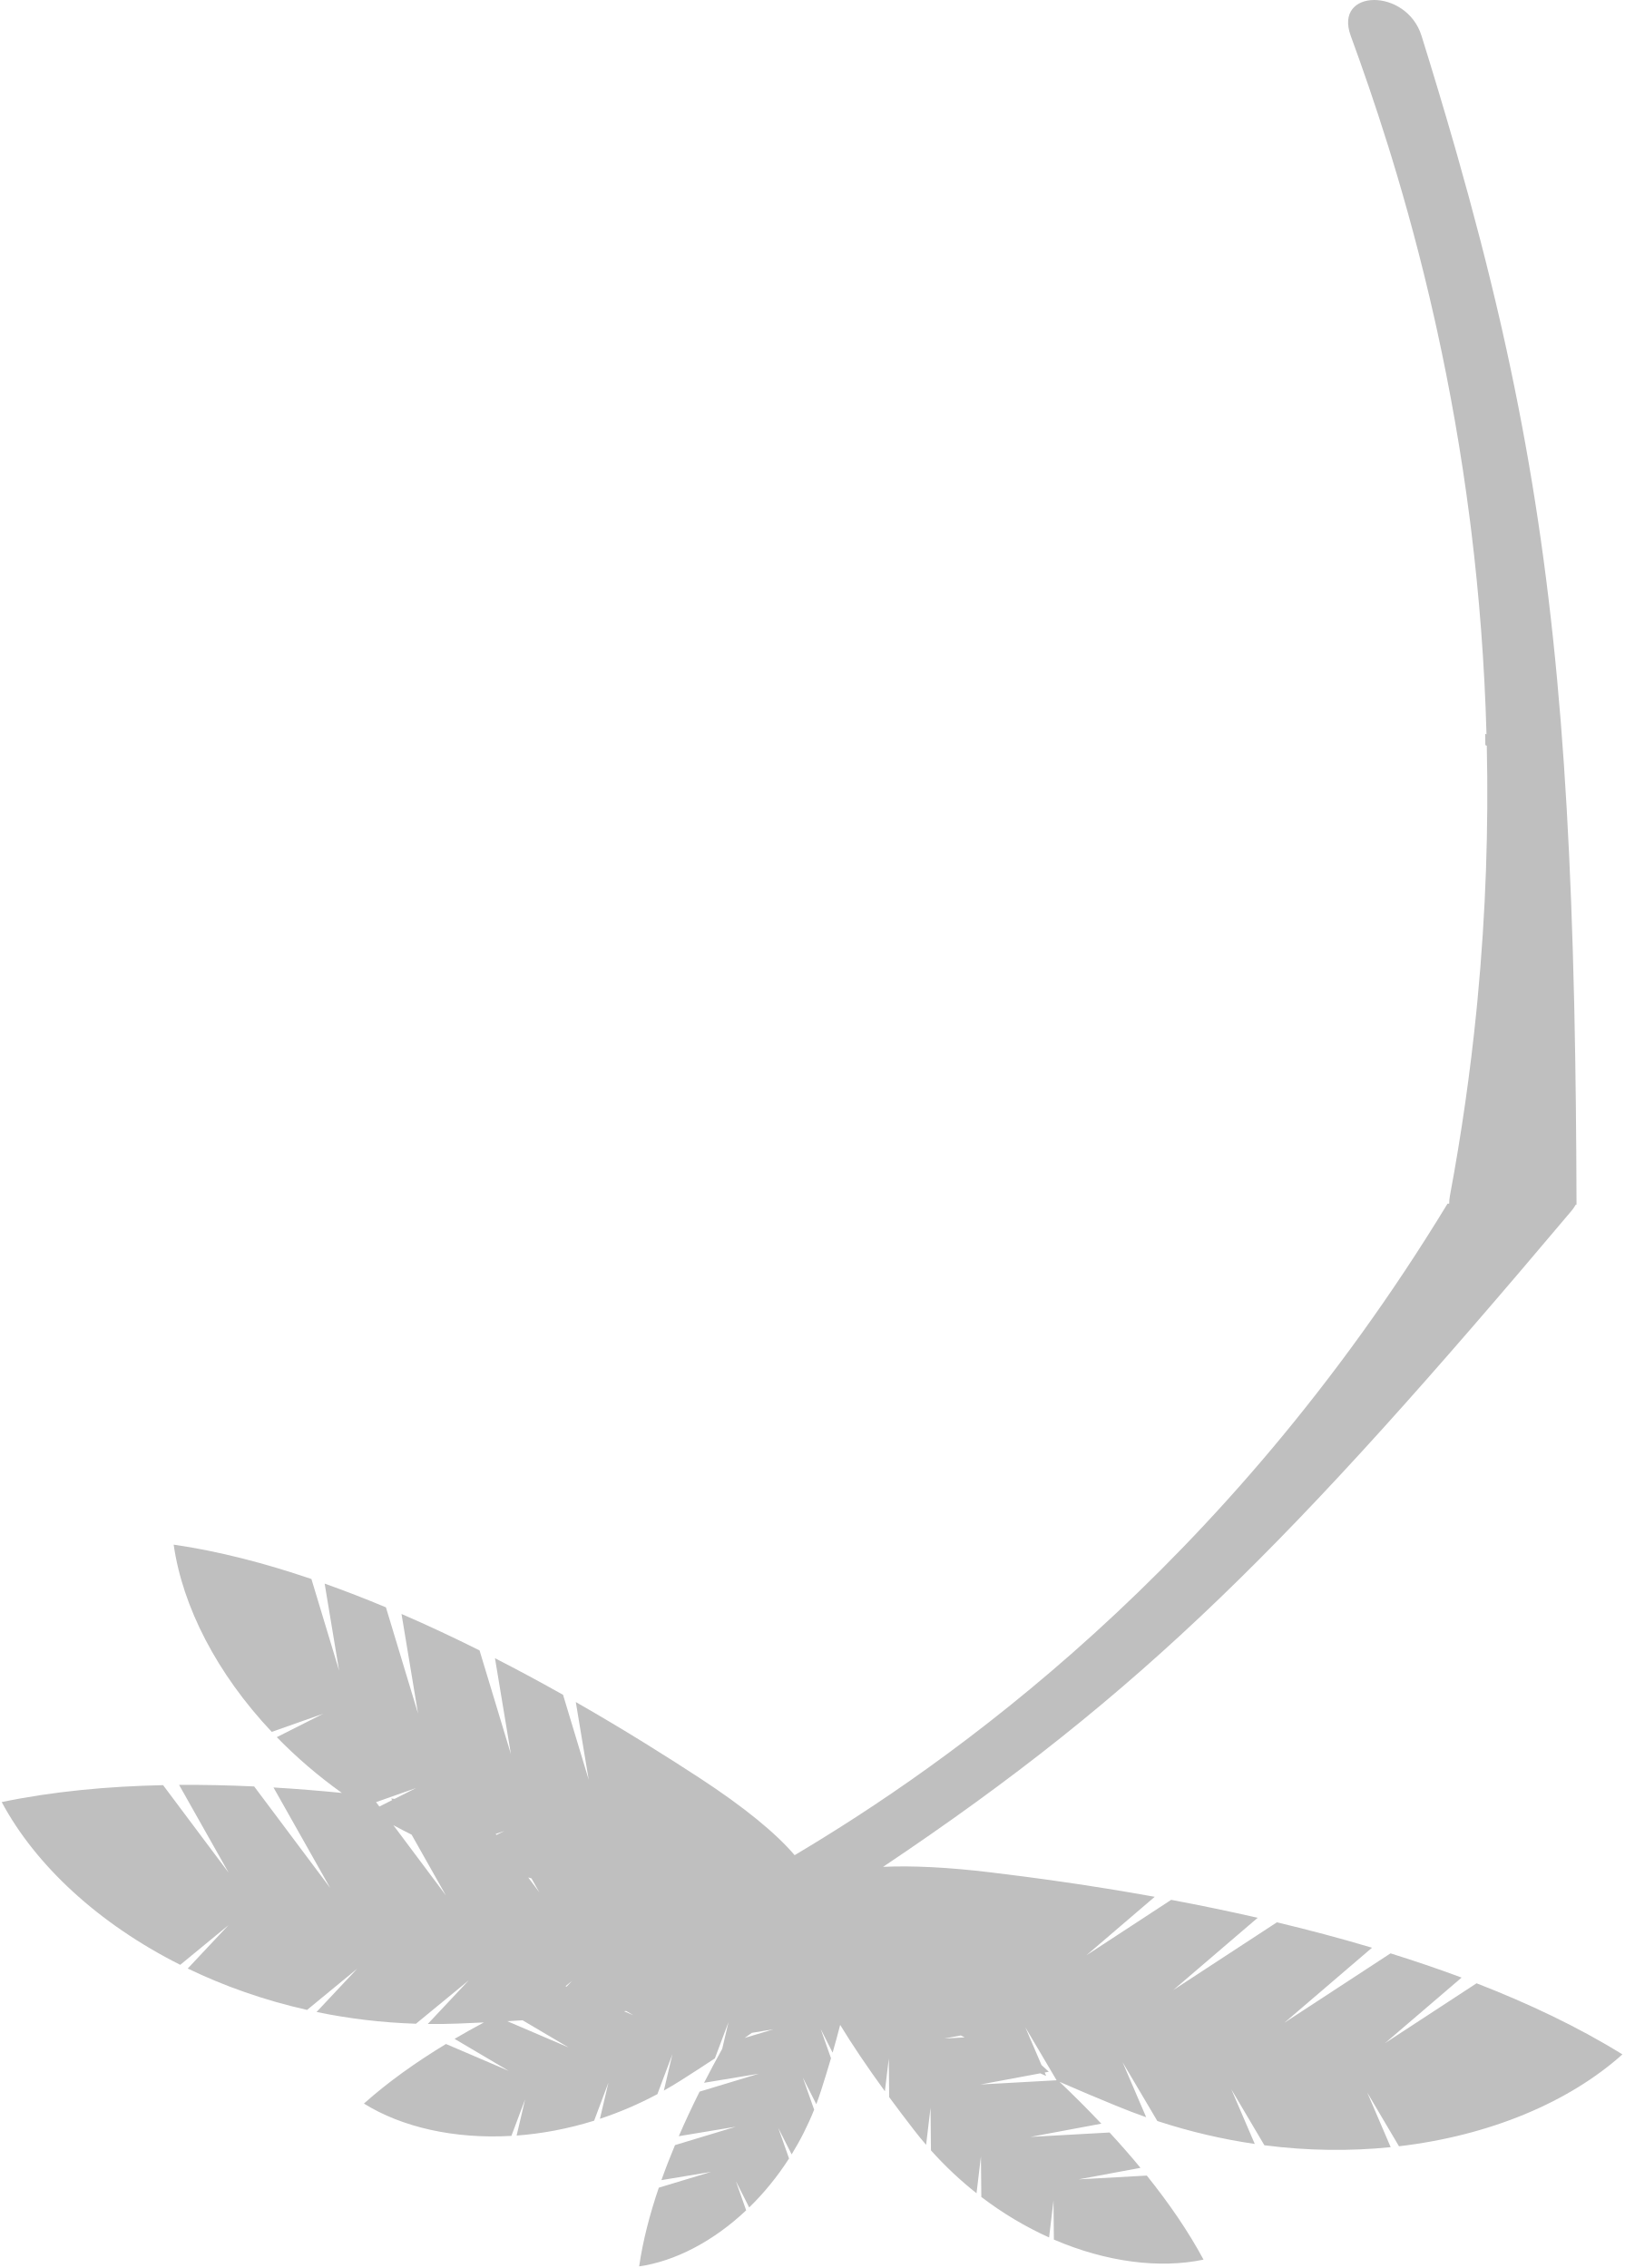
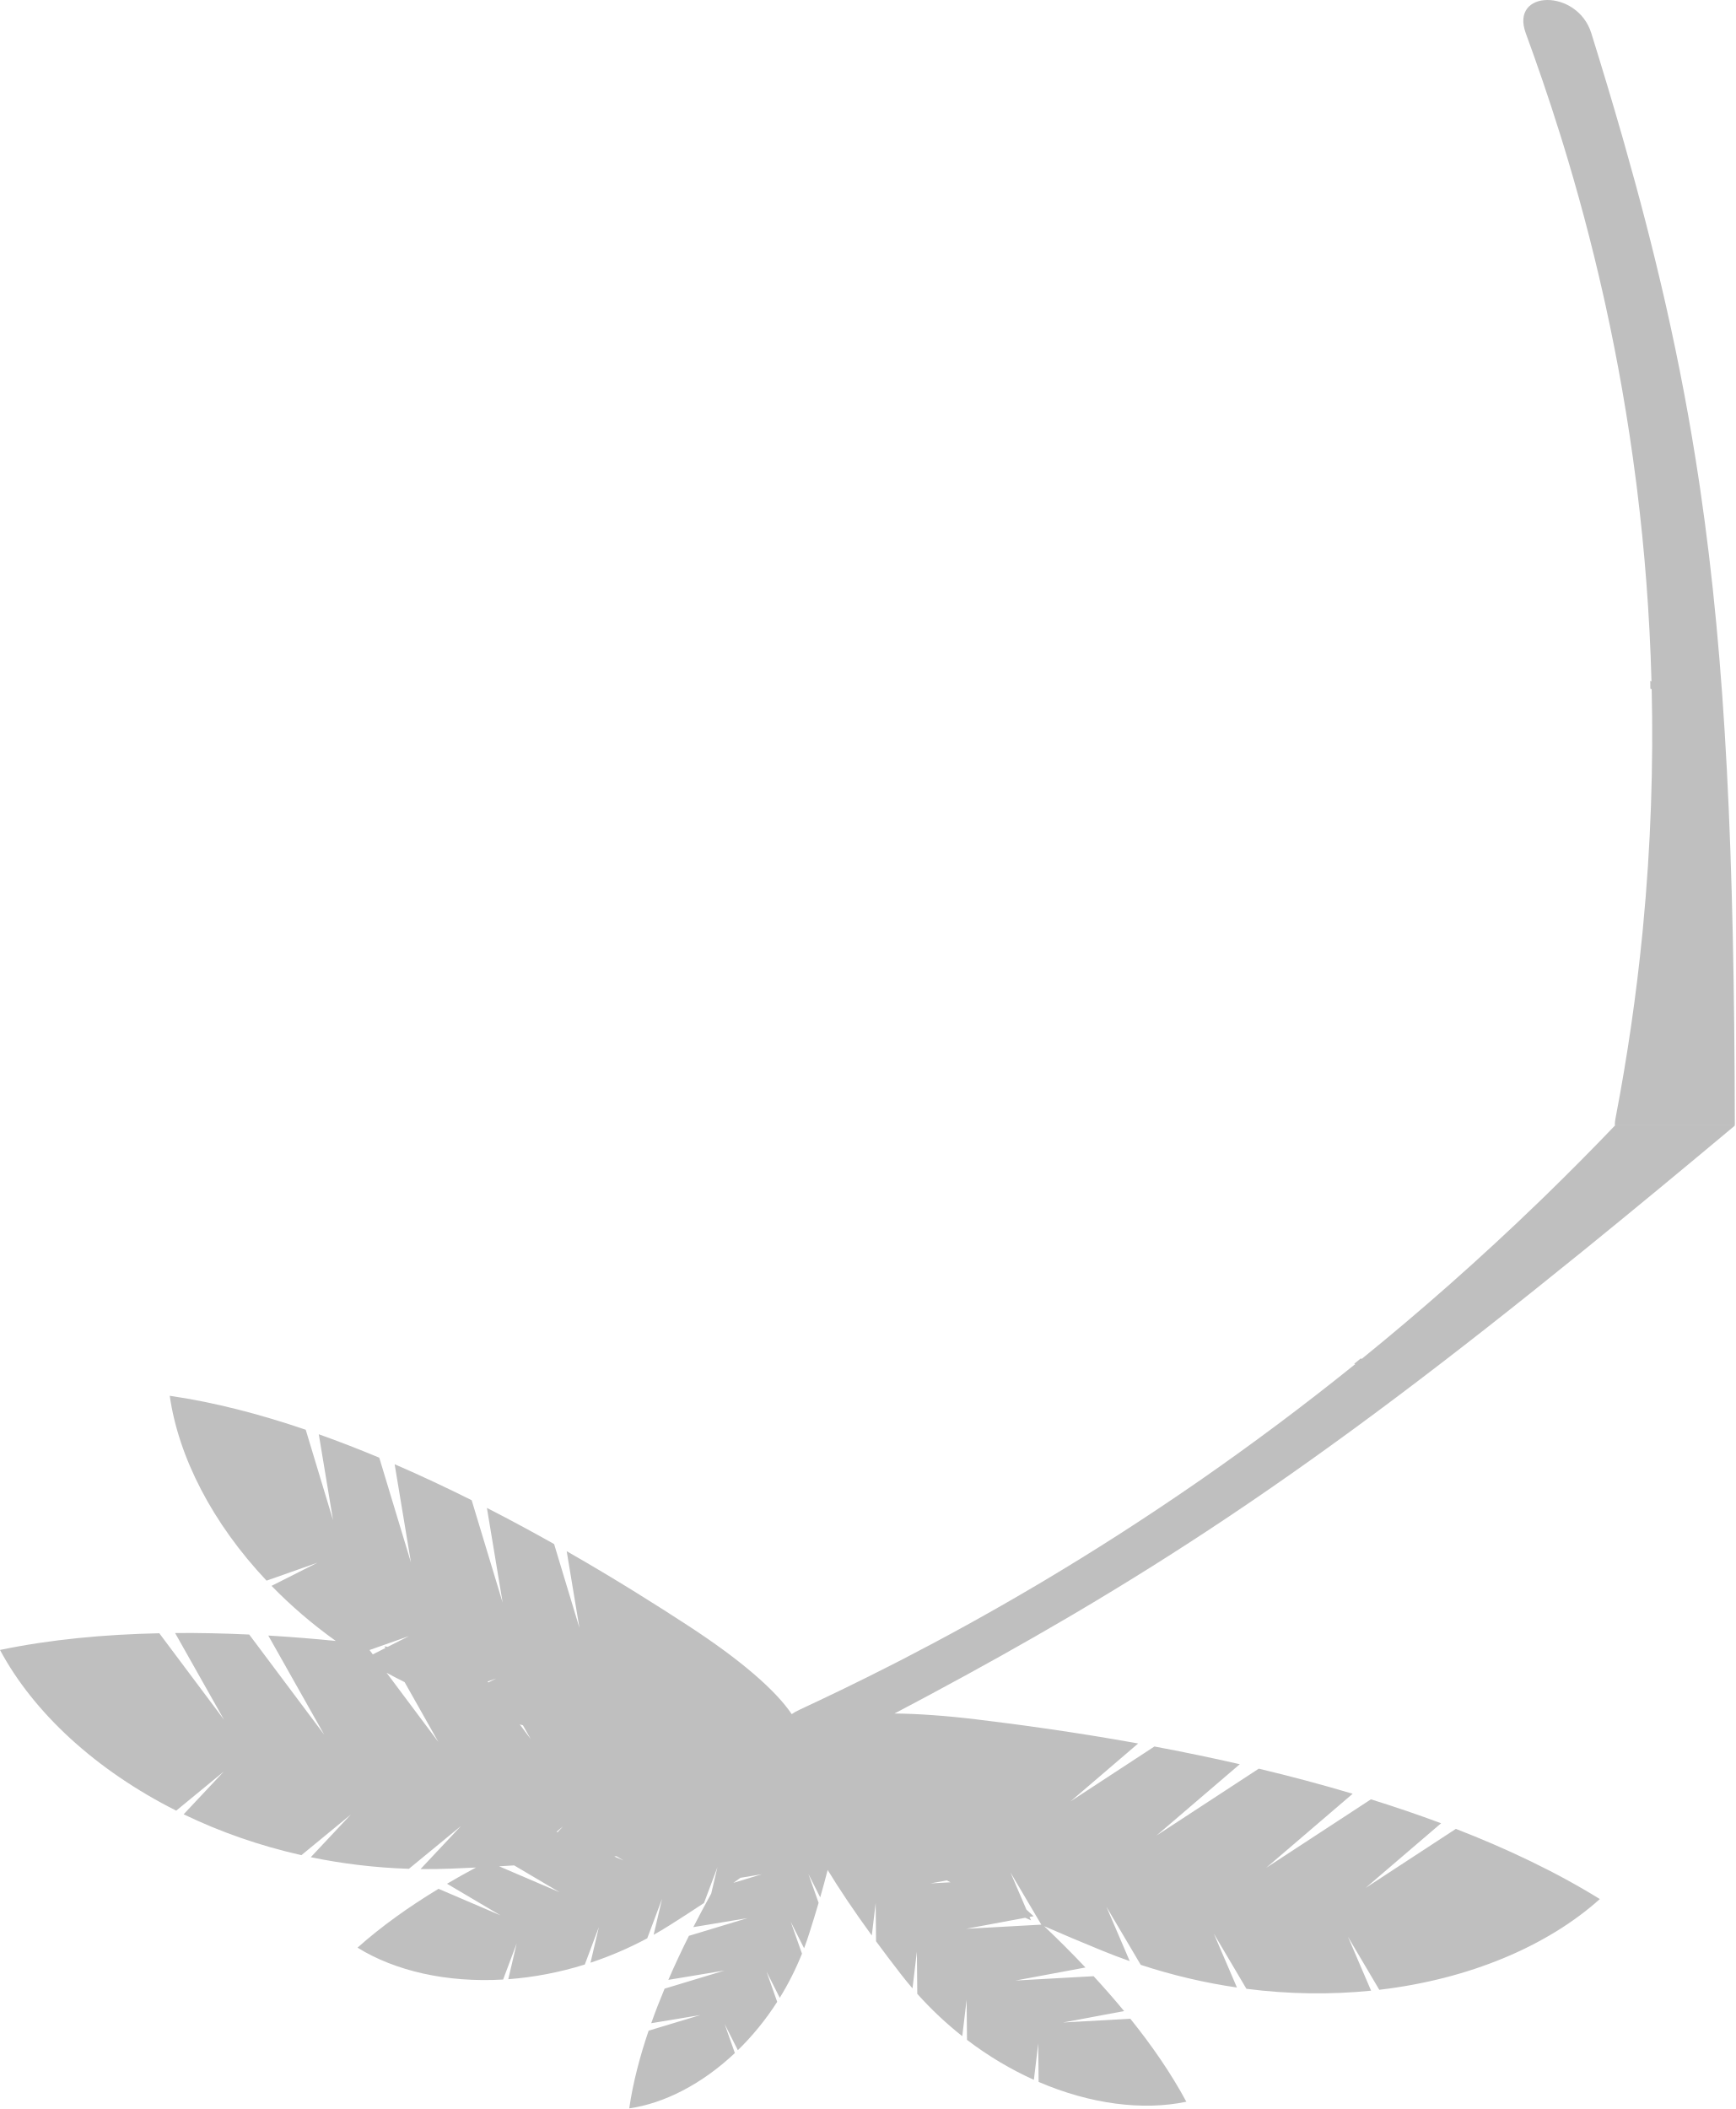
- <svg xmlns="http://www.w3.org/2000/svg" width="100%" height="100%" viewBox="0 0 782 1092" fill="none">
-   <path fill-rule="evenodd" clip-rule="evenodd" d="M650.269 17.241C655.648 31.942 661.844 49.645 668.236 70.12C668.831 72.025 669.428 73.955 670.025 75.909C676.976 98.621 684.089 124.554 690.581 153.418C690.992 155.249 691.401 157.091 691.808 158.945C697.916 186.81 703.414 217.321 707.622 250.228C707.846 251.982 708.067 253.742 708.284 255.509C712.051 286.217 714.681 318.967 715.633 353.561C715.424 353.469 715.213 353.375 715 353.28C715.03 355.101 715.055 356.928 715.076 358.759C715.247 358.83 715.417 358.9 715.586 358.969L715.77 359.044C716.632 397.781 715.38 438.792 711.267 481.802L711.263 481.852C711.101 483.543 710.935 485.237 710.764 486.934C707.871 515.706 703.694 545.361 698.012 575.817C697.778 577.074 697.663 578.322 697.659 579.552H696.872C589.348 756.459 455.938 849.593 382.559 893.23C373.57 882.663 358.157 870.006 336.785 856.054C322.228 846.551 301.61 833.457 277.202 819.503L283.411 856.893C279.965 845.45 275.652 831.168 271.063 816.02C260.703 810.191 249.727 804.253 238.294 798.4L245.965 844.597C241.837 830.889 236.465 813.106 230.863 794.641C218.737 788.581 206.153 782.659 193.293 777.095L201.254 825.036C197.038 811.037 191.526 792.79 185.795 773.905C176.071 769.841 166.212 766.002 156.295 762.481L163.249 804.357C159.56 792.107 154.878 776.603 149.926 760.266C127.739 752.719 105.346 746.858 83.607 743.717C87.88 773.629 104.417 805.862 130.822 833.869L155.613 825.124C149.026 828.446 141.43 832.281 133.259 836.412C142.569 845.978 153.044 855.018 164.585 863.263C153.75 862.188 142.747 861.294 131.669 860.636L158.957 909.01C148.958 895.624 135.905 878.183 122.37 860.142C110.338 859.578 98.25 859.308 86.223 859.403L110.06 901.657C101.309 889.944 90.221 875.124 78.517 859.515C51.74 860.083 25.4 862.541 0.826 867.664C17.108 898.118 47.466 926.27 86.771 946.026L109.977 926.945C104.201 933.088 97.542 940.175 90.382 947.805C107.965 956.296 127.259 963.115 147.824 967.74L171.975 947.882C166.203 954.021 159.549 961.103 152.394 968.728C167.731 971.905 183.743 973.862 200.255 974.388L225.674 953.487C219.857 959.674 213.144 966.819 205.925 974.512C210.728 974.569 215.572 974.504 220.45 974.313C224.698 974.146 228.864 973.964 232.949 973.767C228.19 976.312 223.475 978.949 218.836 981.676L244.942 997.098C236.545 993.493 225.912 988.936 214.699 984.145C200.383 992.82 186.895 1002.38 175.195 1012.83C193.524 1024.23 218.753 1029.98 246.201 1028.39L252.799 1010.81C251.592 1015.94 250.203 1021.86 248.712 1028.23C260.882 1027.33 273.457 1024.99 286.033 1021.07L292.9 1002.77C291.694 1007.9 290.306 1013.81 288.815 1020.17C298.109 1017.1 307.388 1013.15 316.49 1008.28L323.717 989.022C322.501 994.189 321.101 1000.15 319.598 1006.57C322.215 1005.1 324.816 1003.56 327.397 1001.93C333.322 998.189 338.907 994.57 344.16 991.069L350.706 973.626C349.792 977.512 348.773 981.85 347.684 986.493C344.785 991.703 341.851 997.168 338.953 1002.83L365.351 998.445C357.518 1000.8 347.356 1003.87 336.804 1007.08C333.342 1014 329.958 1021.2 326.778 1028.54L354.173 1023.99C346.174 1026.4 335.747 1029.55 324.956 1032.83C322.633 1038.38 320.439 1044.02 318.427 1049.69L342.357 1045.71C335.357 1047.82 326.497 1050.5 317.162 1053.33C312.85 1066 309.5 1078.8 307.705 1091.22C324.798 1088.78 343.216 1079.33 359.22 1064.24L354.224 1050.08C356.122 1053.84 358.313 1058.18 360.674 1062.85C367.67 1056.04 374.174 1048.14 379.864 1039.27L374.663 1024.53C376.56 1028.29 378.75 1032.63 381.109 1037.29C385.224 1030.63 388.882 1023.44 391.953 1015.77L386.48 1000.25C388.392 1004.05 390.601 1008.42 392.981 1013.13C393.829 1010.88 394.627 1008.59 395.371 1006.27C397.08 1000.93 398.642 995.843 400.061 990.996L395.103 976.94C396.809 980.323 398.752 984.172 400.841 988.306C402.187 983.621 403.396 979.172 404.473 974.957C410.191 984.339 417.331 994.982 426.003 1006.91C426.69 1001.16 427.327 995.806 427.885 991.103L428.07 1009.73C431.809 1014.82 435.819 1020.13 440.108 1025.67C441.977 1028.08 443.891 1030.43 445.848 1032.7C446.631 1026.16 447.356 1020.07 447.98 1014.8L448.186 1035.37C455.071 1043.06 462.441 1049.94 470.123 1056.01C470.899 1049.52 471.617 1043.49 472.237 1038.26L472.432 1057.8C482.908 1065.79 493.925 1072.29 505.053 1077.29C505.83 1070.8 506.548 1064.76 507.169 1059.53L507.356 1078.31C532.605 1089.19 558.28 1092.41 579.401 1087.97C571.982 1074.15 562.577 1060.55 552.092 1047.5C539.916 1048.17 528.366 1048.82 519.243 1049.33L549.049 1043.77C544.263 1037.97 539.278 1032.29 534.174 1026.76C520.098 1027.53 506.504 1028.29 496.078 1028.88L530.201 1022.51C523.594 1015.52 516.828 1008.78 510.073 1002.36C518.942 1006.24 528.317 1010.2 538.21 1014.25C542.729 1016.09 547.258 1017.81 551.791 1019.4C547.638 1009.7 543.774 1000.69 540.424 992.89L557.162 1021.22C572.857 1026.38 588.574 1030.01 604.072 1032.27C599.956 1022.66 596.126 1013.73 592.801 1005.99L608.705 1032.91C629.611 1035.6 650.074 1035.79 669.5 1033.82C665.381 1024.2 661.549 1015.27 658.222 1007.52L673.502 1033.39C717.194 1028.26 755.35 1012.19 781.065 989.145C759.725 975.926 735.815 964.607 710.847 954.916C694.51 965.58 679.022 975.714 666.793 983.728L703.643 952.175C692.375 947.972 680.923 944.091 669.424 940.506C650.535 952.829 632.304 964.755 618.33 973.913L660.517 937.791C645.171 933.215 629.803 929.155 614.736 925.552C596.267 937.603 578.5 949.225 564.816 958.193L605.469 923.384C591.16 920.11 577.188 917.245 563.836 914.738C548.69 924.628 534.423 933.964 523 941.45L555.903 913.277C524.284 907.564 496.614 903.88 476.888 901.506C456.45 899.047 439.084 898.202 425.139 898.849C550.554 814.836 621.612 743.05 756.484 583.071C757.305 582.097 758.017 581.068 758.62 580H758.973L758.973 579.926C758.882 546.812 758.558 516.064 757.939 487.223C757.902 485.496 757.864 483.775 757.824 482.061C754.784 349.197 745.308 256.887 723.285 159.414C722.944 157.902 722.599 156.39 722.252 154.876L722.167 154.51C716.209 128.585 709.36 102.243 701.504 74.628C701.078 73.131 700.65 71.631 700.218 70.127L700.126 69.807C695.256 52.843 690.007 35.386 684.354 17.24C677.132 -5.946 641.932 -5.547 650.269 17.241ZM255.057 904.175L254.288 903.946C256.152 906.439 257.941 908.833 259.641 911.109L255.865 904.415C255.596 904.335 255.327 904.255 255.057 904.175ZM238.986 883.496C240.291 882.838 241.564 882.196 242.801 881.573L238.643 883.039L238.986 883.496ZM189.947 866.13C189.407 866.062 188.866 865.994 188.324 865.926L188.773 866.723C186.781 867.729 184.735 868.762 182.643 869.819L181.048 867.693L200.325 860.893C197.091 862.524 193.615 864.278 189.947 866.13ZM462.565 980.032L454.625 981.514C457.639 981.343 460.918 981.159 464.397 980.964C463.782 980.652 463.172 980.342 462.565 980.032ZM502.945 997.873L504.908 997.507C503.738 996.42 502.57 995.344 501.404 994.277C498.606 987.748 495.985 981.638 493.62 976.129L508.671 1001.61C495.114 1002.35 482.093 1003.07 472.026 1003.64L500.826 998.269C501.311 998.486 501.797 998.704 502.286 998.922L502.86 999.178C503.125 999.296 503.39 999.414 503.656 999.532L502.945 997.873ZM244.23 973.172C255.16 977.843 265.501 982.274 273.706 985.797L251.582 972.728C249.163 972.882 246.713 973.03 244.23 973.172ZM272.258 956.319L272.765 956.536L274.212 954.996L275.388 953.745L272.258 956.319ZM300.423 968.376C301.988 969.047 303.496 969.695 304.938 970.314L301.449 968.253C301.108 968.294 300.766 968.335 300.423 968.376ZM361.932 978.782C360.806 979.593 359.659 980.412 358.492 981.238C363.571 979.703 368.291 978.279 372.377 977.048L361.932 978.782ZM189.36 878.78C192.241 880.351 195.171 881.873 198.15 883.344L214.62 912.541C207.453 902.947 198.718 891.269 189.36 878.78Z" fill="black" fill-opacity="0.25" />
+ <svg xmlns="http://www.w3.org/2000/svg" width="100%" height="100%" viewBox="0 0 1203 1462" fill="none">
+   <path fill-rule="evenodd" clip-rule="evenodd" d="M1082.03 94.522C1073.4 66.786 1065.02 42.836 1057.76 22.987C1046.64 -7.396 1093.57 -7.928 1103.2 22.987C1110.83 47.468 1117.9 71.009 1124.46 93.879C1124.92 95.489 1125.38 97.096 1125.84 98.7C1136.51 136.16 1145.79 171.857 1153.84 206.989C1154.21 208.572 1154.57 210.154 1154.92 211.734C1164.15 252.496 1171.74 292.569 1177.92 333.831C1178.18 335.508 1178.43 337.187 1178.67 338.867L1178.67 338.882C1196.39 459.544 1202.33 590.983 1202.71 779.854C1202.71 779.903 1202.71 779.952 1202.71 780H1119.52C1119.5 778.612 1119.62 777.199 1119.89 775.776C1128.31 732.047 1134.39 689.541 1138.5 648.391C1138.67 646.743 1138.83 645.096 1138.99 643.452L1139 643.259C1144.59 585.265 1146.26 529.991 1145.07 477.817C1144.77 477.693 1144.46 477.567 1144.15 477.438C1144.13 475.608 1144.11 473.781 1144.08 471.959C1144.36 472.086 1144.65 472.211 1144.93 472.334C1143.67 425.518 1140.11 381.229 1134.99 339.745C1134.77 337.917 1134.54 336.095 1134.31 334.278L1134.28 334.08C1128.64 289.871 1121.26 248.9 1113.05 211.509C1113.03 211.428 1113.01 211.346 1112.99 211.264C1112.57 209.355 1112.15 207.455 1111.73 205.564C1102.95 166.398 1093.31 131.261 1083.9 100.56L1083.84 100.384C1083.24 98.411 1082.63 96.457 1082.03 94.522Z" fill="black" fill-opacity="0.25" />
+   <path fill-rule="evenodd" clip-rule="evenodd" d="M1071.57 828.668C1087.64 813.037 1103.74 796.82 1119.83 780H1202.38L1202.67 780.338L1202.62 780.376L1202.56 780.432C1166.52 810.577 1133.05 838.244 1101.54 863.841C1100.15 864.966 1098.77 866.087 1097.39 867.204C1004.04 942.915 927.883 1000.41 853.186 1050.47C851.808 1051.4 850.431 1052.32 849.055 1053.23C814.586 1076.22 780.366 1097.67 744.846 1118.63C743.436 1119.46 742.024 1120.29 740.61 1121.12L740.372 1121.26C709.756 1139.24 678.132 1156.89 644.517 1174.89C643.054 1175.68 641.588 1176.46 640.118 1177.24L639.958 1177.33C633.426 1180.82 626.818 1184.32 620.127 1187.83C636.523 1188 655.456 1189.33 676.729 1191.89C704.771 1195.27 744.103 1200.5 789.051 1208.62L742.279 1248.67C758.517 1238.03 778.798 1224.76 800.328 1210.7C819.308 1214.26 839.169 1218.34 859.509 1222.99L801.72 1272.47C821.173 1259.72 846.428 1243.2 872.683 1226.07C894.101 1231.19 915.946 1236.96 937.761 1243.47L877.791 1294.82C897.656 1281.8 923.571 1264.85 950.423 1247.33C966.769 1252.43 983.048 1257.94 999.066 1263.92L946.682 1308.77C964.066 1297.38 986.083 1282.97 1009.31 1267.81C1044.8 1281.59 1078.79 1297.68 1109.12 1316.47C1072.57 1349.23 1018.33 1372.08 956.22 1379.36L934.498 1342.59C939.227 1353.6 944.676 1366.31 950.531 1379.98C922.916 1382.77 893.828 1382.5 864.109 1378.68L841.502 1340.41C846.228 1351.42 851.673 1364.12 857.524 1377.78C835.493 1374.57 813.151 1369.4 790.84 1362.07L767.046 1321.79C771.81 1332.89 777.302 1345.69 783.205 1359.48C776.762 1357.22 770.324 1354.78 763.9 1352.15C749.837 1346.4 736.51 1340.77 723.902 1335.26C733.505 1344.39 743.123 1353.96 752.515 1363.9L704.009 1372.95C718.829 1372.11 738.154 1371.03 758.162 1369.94C765.417 1377.81 772.504 1385.88 779.308 1394.12L736.937 1402.03C749.907 1401.29 766.325 1400.38 783.633 1399.43C798.538 1417.98 811.907 1437.31 822.454 1456.96C792.429 1463.27 755.933 1458.68 720.04 1443.22L719.774 1416.53C718.892 1423.97 717.871 1432.54 716.767 1441.78C700.947 1434.66 685.288 1425.42 670.395 1414.07L670.118 1386.29C669.237 1393.72 668.216 1402.29 667.113 1411.52C656.193 1402.9 645.716 1393.11 635.928 1382.18L635.637 1352.94C634.749 1360.43 633.719 1369.08 632.606 1378.39C629.824 1375.15 627.102 1371.82 624.446 1368.39C618.349 1360.52 612.649 1352.97 607.334 1345.74L607.07 1319.25C606.278 1325.94 605.372 1333.55 604.396 1341.72C592.068 1324.77 581.918 1309.64 573.791 1296.3C572.259 1302.29 570.541 1308.62 568.627 1315.28C565.657 1309.4 562.895 1303.93 560.47 1299.12L567.518 1319.1C565.501 1325.99 563.282 1333.23 560.852 1340.81C559.794 1344.12 558.66 1347.37 557.454 1350.56C554.071 1343.87 550.931 1337.65 548.213 1332.26L555.993 1354.32C551.628 1365.22 546.428 1375.44 540.578 1384.91C537.225 1378.28 534.112 1372.11 531.415 1366.76L538.807 1387.72C530.719 1400.33 521.474 1411.56 511.529 1421.24C508.174 1414.6 505.059 1408.43 502.36 1403.08L509.463 1423.22C486.713 1444.67 460.531 1458.1 436.233 1461.57C438.785 1443.92 443.546 1425.73 449.676 1407.7C462.947 1403.68 475.54 1399.88 485.491 1396.88L451.475 1402.53C454.335 1394.47 457.454 1386.47 460.755 1378.57C476.095 1373.91 490.917 1369.43 502.288 1366.01L463.346 1372.48C467.866 1362.03 472.676 1351.81 477.598 1341.96C492.598 1337.41 507.043 1333.04 518.178 1329.69L480.652 1335.92C484.772 1327.88 488.944 1320.11 493.065 1312.7C494.612 1306.1 496.06 1299.93 497.36 1294.41L488.054 1319.21C480.587 1324.18 472.648 1329.33 464.226 1334.64C460.557 1336.95 456.859 1339.16 453.138 1341.25C455.276 1332.12 457.266 1323.64 458.994 1316.3L448.72 1343.67C435.783 1350.6 422.593 1356.21 409.381 1360.58C411.499 1351.53 413.473 1343.12 415.187 1335.84L405.426 1361.85C387.548 1367.42 369.674 1370.75 352.374 1372.02C354.494 1362.97 356.468 1354.56 358.184 1347.27L348.805 1372.26C309.787 1374.52 273.923 1366.34 247.867 1350.15C264.499 1335.29 283.673 1321.69 304.024 1309.36C319.963 1316.17 335.078 1322.65 347.014 1327.78L309.904 1305.85C316.498 1301.98 323.201 1298.23 329.966 1294.61C324.159 1294.89 318.237 1295.15 312.199 1295.39C305.264 1295.66 298.379 1295.75 291.551 1295.67C301.813 1284.73 311.355 1274.58 319.625 1265.78L283.491 1295.49C260.02 1294.75 237.257 1291.96 215.456 1287.45C225.627 1276.61 235.085 1266.54 243.291 1257.81L208.959 1286.04C179.726 1279.47 152.299 1269.77 127.305 1257.71C137.483 1246.86 146.948 1236.78 155.159 1228.05L122.171 1255.18C66.299 1227.09 23.144 1187.07 0 1143.78C34.932 1136.5 72.374 1133.01 110.438 1132.2C127.076 1154.39 142.838 1175.45 155.277 1192.11L121.393 1132.04C138.489 1131.91 155.673 1132.29 172.776 1133.09C192.017 1158.74 210.571 1183.53 224.786 1202.56L185.994 1133.79C201.742 1134.73 217.384 1136 232.785 1137.53C216.38 1125.81 201.49 1112.96 188.255 1099.36C199.871 1093.49 210.668 1088.03 220.032 1083.31L184.791 1095.74C147.256 1055.93 123.749 1010.11 117.674 967.59C148.576 972.056 180.408 980.387 211.947 991.115C218.987 1014.34 225.642 1036.38 230.887 1053.79L221.002 994.263C235.099 999.268 249.114 1004.73 262.936 1010.5C271.082 1037.35 278.918 1063.29 284.911 1083.19L273.594 1015.04C291.875 1022.95 309.764 1031.36 327 1039.98C334.964 1066.23 342.6 1091.51 348.469 1110.99L337.564 1045.32C353.816 1053.64 369.419 1062.08 384.145 1070.37C390.67 1091.9 396.8 1112.21 401.699 1128.47L392.873 1075.32C427.568 1095.16 456.877 1113.77 477.571 1127.28C513.659 1150.84 537.796 1171.8 548.868 1188.27C550.406 1187.21 552.184 1186.19 554.217 1185.25C572.816 1176.6 595.068 1165.96 620.331 1153.03C622.18 1152.09 624.045 1151.13 625.926 1150.16L626.12 1150.06C654.013 1135.66 685.39 1118.57 719.43 1098.41C721.177 1097.37 722.931 1096.33 724.693 1095.28L724.915 1095.15C757.437 1075.74 792.312 1053.56 828.839 1028.32C830.392 1027.25 831.949 1026.17 833.508 1025.09C867.627 1001.36 903.151 974.961 939.517 945.657L939.327 945.592L939.15 945.532C939.041 945.495 938.932 945.458 938.822 945.422C940.323 944.192 941.825 942.957 943.328 941.718C943.57 941.81 943.81 941.902 944.047 941.996C984.513 909.181 1025.99 872.767 1067.7 832.418C1068.99 831.172 1070.28 829.922 1071.57 828.668ZM656.369 1303.52C657.232 1303.96 658.099 1304.4 658.973 1304.84C654.028 1305.12 649.366 1305.38 645.082 1305.62L656.369 1303.52ZM713.77 1328.88L714.78 1331.24C713.43 1330.64 712.089 1330.04 710.757 1329.44L669.817 1337.08C684.128 1336.27 702.639 1335.24 721.909 1334.19L700.513 1297.97C703.876 1305.8 707.602 1314.48 711.579 1323.77C713.236 1325.28 714.897 1326.81 716.56 1328.36L713.77 1328.88ZM513.318 1301.74L528.165 1299.27C522.356 1301.02 515.647 1303.05 508.427 1305.23C510.087 1304.06 511.717 1302.89 513.318 1301.74ZM427.339 1286.77L432.3 1289.7C430.25 1288.82 428.107 1287.9 425.881 1286.95C426.369 1286.89 426.855 1286.83 427.339 1286.77ZM386.565 1270.12L385.844 1269.81L390.294 1266.15L388.51 1268.05L386.565 1270.12ZM356.453 1293.13L387.903 1311.71C376.239 1306.7 361.54 1300.4 346.002 1293.76C349.531 1293.56 353.014 1293.35 356.453 1293.13ZM362.541 1196.02L367.909 1205.54C365.492 1202.3 362.95 1198.9 360.3 1195.36C360.692 1195.48 361.084 1195.59 361.476 1195.71C361.831 1195.81 362.186 1195.92 362.541 1196.02ZM338.548 1166.29L338.061 1165.64L343.97 1163.55C342.212 1164.44 340.403 1165.35 338.548 1166.29ZM267.17 1142.45L266.531 1141.31C267.301 1141.41 268.07 1141.51 268.838 1141.6C274.052 1138.97 278.994 1136.48 283.59 1134.16L256.189 1143.82L258.456 1146.85C261.429 1145.34 264.338 1143.88 267.17 1142.45ZM280.498 1166.07L303.912 1207.58C293.723 1193.94 281.306 1177.34 268.004 1159.58C272.098 1161.82 276.264 1163.98 280.498 1166.07Z" fill="black" fill-opacity="0.25" />
</svg>
